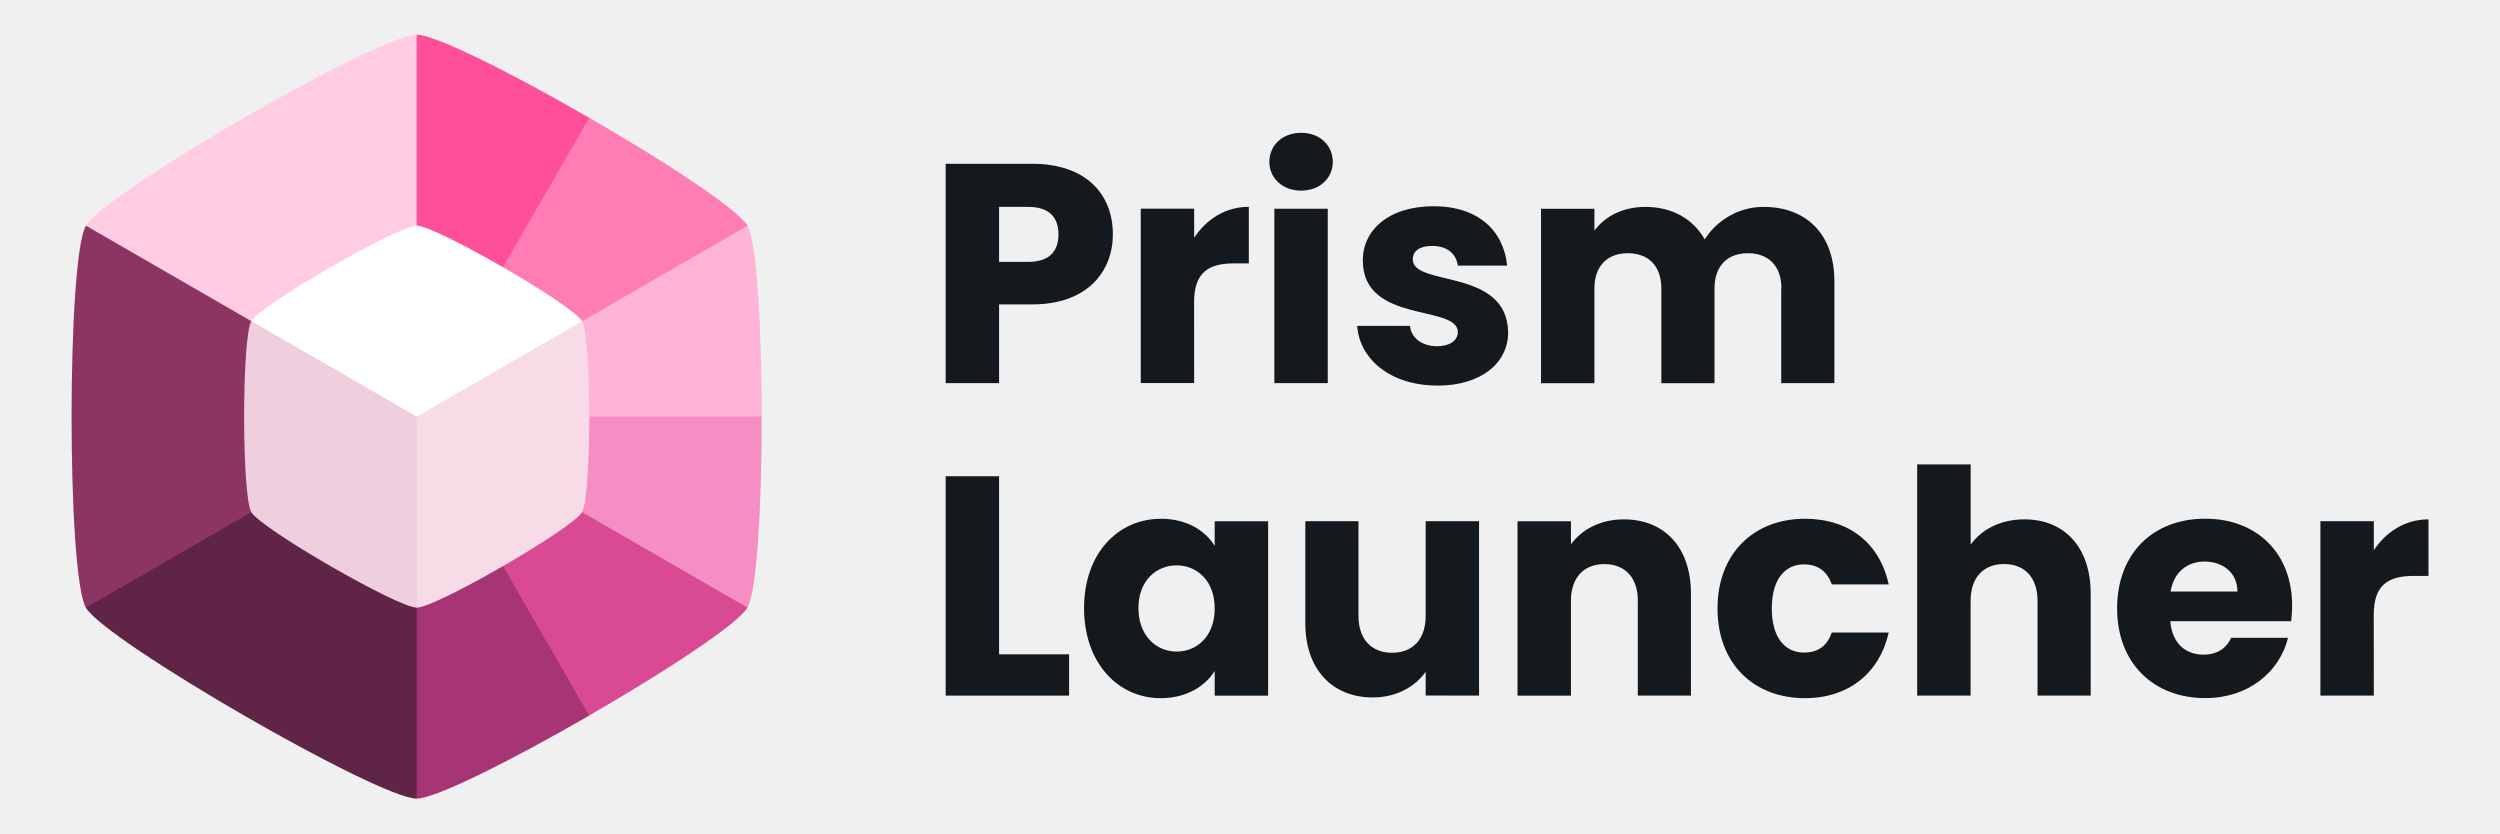
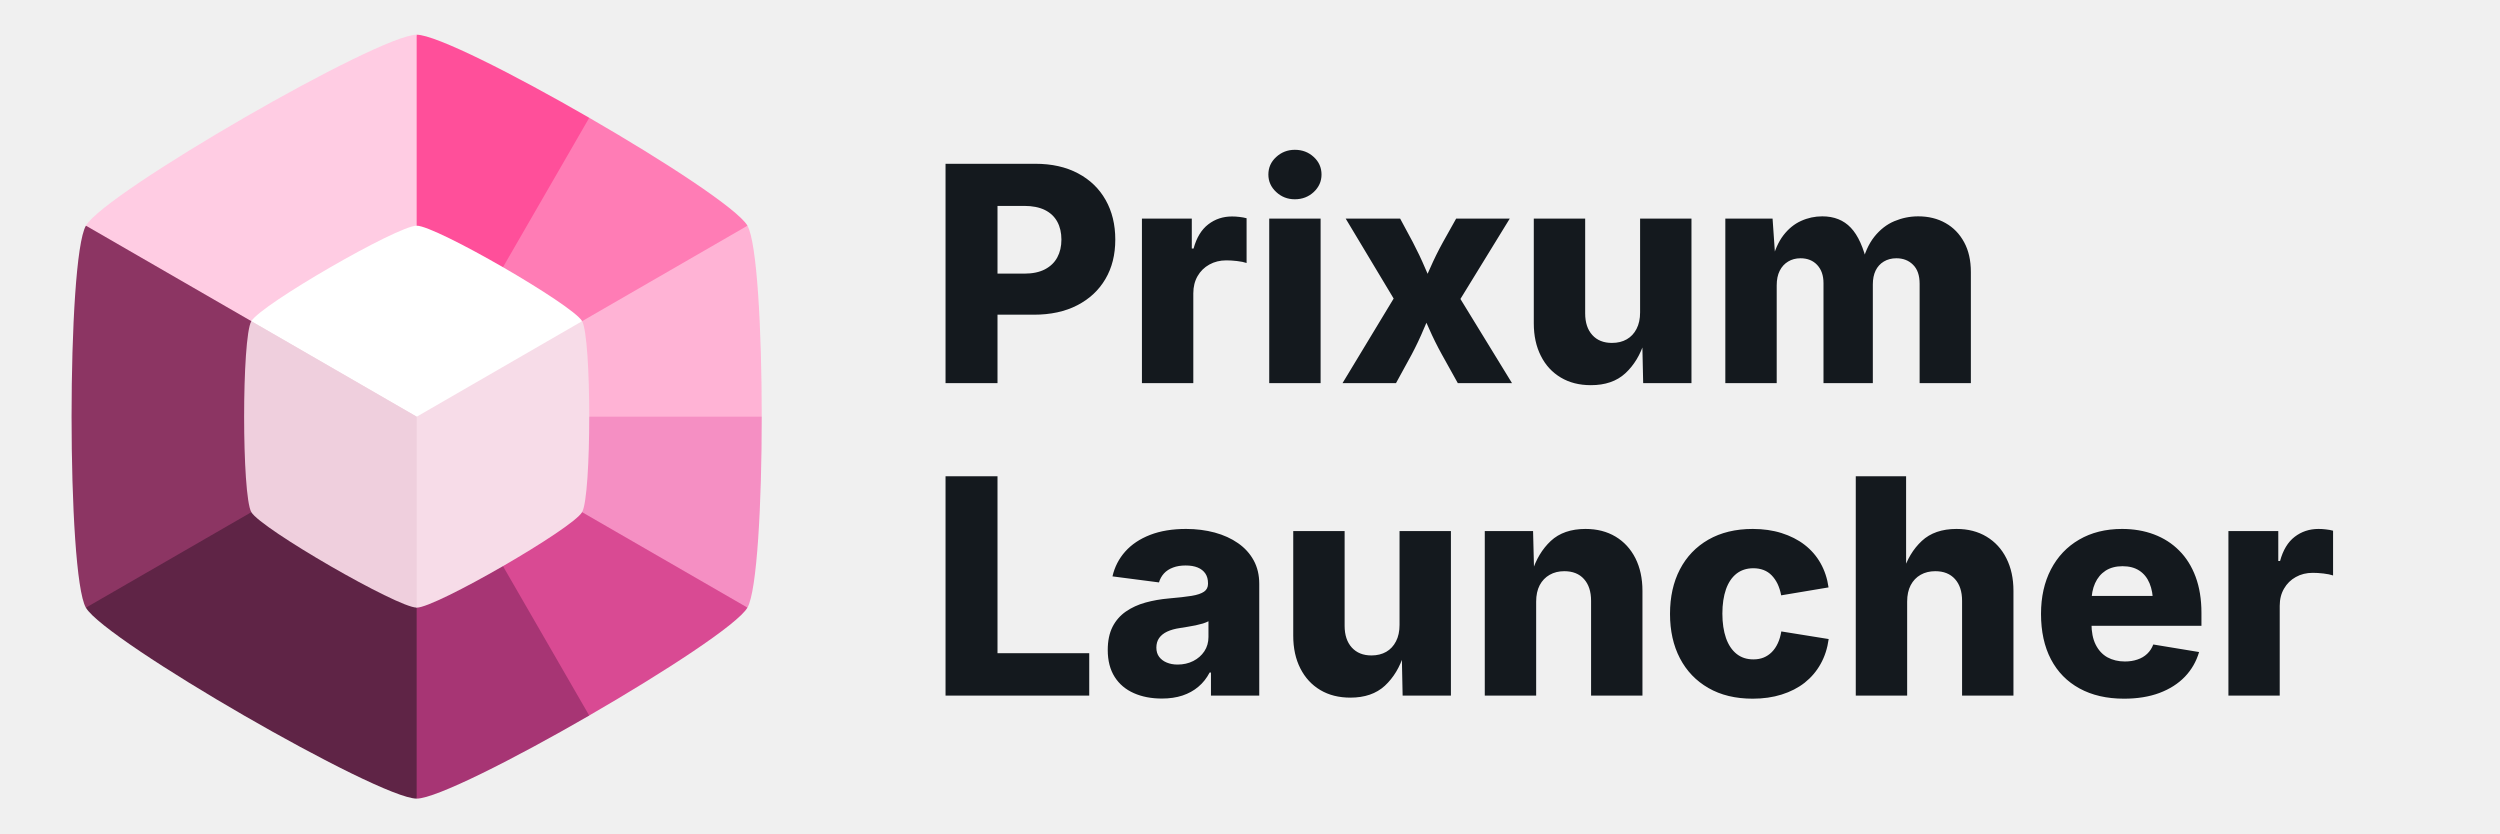
<svg xmlns="http://www.w3.org/2000/svg" width="144" height="48" version="1.1" viewBox="0 0 38.1 12.7">
  <g stroke-width=".265">
    <path d="m6.35 6.35" fill="#ffcce3" />
    <path d="m6.35 0.529-2.521 4.366 2.521 1.455 2.52-1.455 0.11-3.1c-1.151-0.665-2.339-1.266-2.63-1.266z" fill="#ff4f9a" />
    <path d="m8.98 1.795-2.63 4.555 2.52 1.455 2.521-4.366c-0.146-0.252-1.26-0.98-2.411-1.644z" fill="#ff7cb5" />
    <path d="m11.391 3.44-5.041 2.91 2.52 1.455 2.739-1.455c0-1.329-0.073-2.658-0.218-2.91z" fill="#ffb3d5" />
    <path d="m6.35 6.35v2.91h5.041c0.146-0.252 0.218-1.581 0.218-2.91z" fill="#f58fc3" />
    <path d="m6.35 6.35v2.91l2.63 1.644c1.151-0.665 2.266-1.392 2.411-1.644z" fill="#d94a93" />
    <path d="m6.35 6.35-2.521 1.455 2.521 4.366c0.291 0 1.479-0.601 2.63-1.266z" fill="#a73574" />
    <path d="m3.829 4.895-2.52 4.366c0.291 0.504 4.459 2.91 5.041 2.91v-5.821z" fill="#5f2446" />
    <path d="m1.309 3.44c-0.291 0.504-0.291 5.317 0 5.821l5.041-2.91v-2.91z" fill="#8c3563" />
    <path d="m6.35 0.529c-0.582-2e-8 -4.75 2.406-5.041 2.91l5.041 2.91z" fill="#ffcce3" />
  </g>
  <g transform="matrix(.88 0 0 .88 -10.906 -1.2421)">
    <g transform="translate(13.26 2.2776)">
      <path transform="matrix(.96975 0 0 .96975 .1921 .1921)" d="m6.35 2.939c-0.341 0-2.783 1.41-2.953 1.705l2.953 5.116 2.954-5.116c-0.171-0.295-2.613-1.705-2.954-1.705z" fill="#fff" stroke-width=".265" />
    </g>
    <path d="m16.746 6.974 2.864 4.961c0.331 0 2.699-1.367 2.864-1.654 0.165-0.286 0.165-3.021 0-3.307l-2.864 1.654z" fill="#f7dce8" stroke-width=".265" />
  </g>
  <path d="m3.83 4.895c-0.146 0.252-0.146 2.658 0 2.91 0.146 0.252 2.229 1.455 2.52 1.455v-2.91z" fill="#efcfdd" stroke-width=".265" />
-   <g fill="#14191e" stroke-width=".265" aria-label="Prism Launcher">
-     <path d="m15.669 3.991h-0.443v-0.838h0.443c0.324 0 0.462 0.162 0.462 0.419 0 0.257-0.138 0.419-0.462 0.419zm1.291-0.419c0-0.614-0.41-1.076-1.229-1.076h-1.319v3.343h0.814v-1.2h0.505c0.852 0 1.229-0.514 1.229-1.067z" />
-     <path d="m18.198 4.605c0-0.457 0.224-0.591 0.61-0.591h0.224v-0.862c-0.357 0-0.648 0.191-0.833 0.471v-0.443h-0.814v2.658h0.814z" />
-     <path d="m19.421 3.181v2.658h0.814v-2.658zm0.41-0.276c0.286 0 0.481-0.195 0.481-0.438 0-0.248-0.195-0.443-0.481-0.443-0.291 0-0.486 0.195-0.486 0.443 0 0.243 0.195 0.438 0.486 0.438z" />
-     <path d="m21.908 5.877c0.667 0 1.076-0.348 1.076-0.81-0.014-0.991-1.453-0.691-1.453-1.114 0-0.129 0.105-0.205 0.295-0.205 0.229 0 0.367 0.119 0.391 0.3h0.752c-0.052-0.524-0.433-0.905-1.119-0.905-0.695 0-1.081 0.371-1.081 0.824 0 0.976 1.448 0.667 1.448 1.095 0 0.119-0.11 0.214-0.319 0.214-0.224 0-0.391-0.124-0.41-0.31h-0.805c0.038 0.514 0.514 0.91 1.224 0.91z" />
-     <path d="m27.146 4.396v1.443h0.81v-1.553c0-0.714-0.424-1.133-1.081-1.133-0.386 0-0.719 0.214-0.895 0.495-0.181-0.319-0.505-0.495-0.905-0.495-0.348 0-0.619 0.148-0.776 0.362v-0.333h-0.814v2.658h0.814v-1.443c0-0.348 0.2-0.538 0.51-0.538 0.31 0 0.51 0.191 0.51 0.538v1.443h0.81v-1.443c0-0.348 0.2-0.538 0.51-0.538 0.31 0 0.51 0.191 0.51 0.538z" />
-     <path d="m15.226 7.258h-0.814v3.343h1.881v-0.629h-1.067z" />
-     <path d="m16.521 9.268c0 0.838 0.519 1.372 1.167 1.372 0.395 0 0.676-0.181 0.824-0.414v0.376h0.814v-2.658h-0.814v0.376c-0.143-0.233-0.424-0.414-0.819-0.414-0.652 0-1.172 0.524-1.172 1.362zm1.991 0.005c0 0.424-0.271 0.657-0.581 0.657-0.305 0-0.581-0.238-0.581-0.662s0.276-0.652 0.581-0.652c0.31 0 0.581 0.233 0.581 0.657z" />
-     <path d="m22.541 10.601v-2.658h-0.814v1.443c0 0.362-0.2 0.562-0.514 0.562-0.305 0-0.51-0.2-0.51-0.562v-1.443h-0.81v1.553c0 0.71 0.414 1.133 1.029 1.133 0.357 0 0.643-0.162 0.805-0.391v0.362z" />
-     <path d="m24.96 9.158v1.443h0.81v-1.553c0-0.714-0.41-1.133-1.024-1.133-0.357 0-0.643 0.157-0.805 0.381v-0.352h-0.814v2.658h0.814v-1.443c0-0.362 0.2-0.562 0.51-0.562 0.31 0 0.51 0.2 0.51 0.562z" />
-     <path d="m26.175 9.273c0 0.843 0.552 1.367 1.333 1.367 0.667 0 1.138-0.386 1.276-1h-0.867c-0.071 0.195-0.2 0.305-0.424 0.305-0.291 0-0.491-0.229-0.491-0.672s0.2-0.672 0.491-0.672c0.224 0 0.357 0.119 0.424 0.305h0.867c-0.138-0.633-0.61-1-1.276-1-0.781 0-1.333 0.529-1.333 1.367z" />
-     <path d="m29.218 7.077v3.524h0.814v-1.443c0-0.362 0.2-0.562 0.51-0.562 0.31 0 0.51 0.2 0.51 0.562v1.443h0.81v-1.553c0-0.714-0.405-1.133-1.01-1.133-0.367 0-0.657 0.157-0.819 0.386v-1.224z" />
-     <path d="m33.599 8.558c0.271 0 0.5 0.167 0.5 0.457h-1.019c0.048-0.295 0.252-0.457 0.519-0.457zm1.272 1.162h-0.867c-0.067 0.143-0.195 0.257-0.424 0.257-0.262 0-0.476-0.162-0.505-0.51h1.843c0.009-0.081 0.014-0.162 0.014-0.238 0-0.81-0.548-1.324-1.324-1.324-0.791 0-1.343 0.524-1.343 1.367 0 0.843 0.562 1.367 1.343 1.367 0.662 0 1.133-0.4 1.262-0.919z" />
-     <path d="m36.176 9.368c0-0.457 0.224-0.591 0.61-0.591h0.224v-0.862c-0.357 0-0.648 0.191-0.833 0.471v-0.443h-0.814v2.658h0.814z" />
+   <g fill="#14191e" aria-label="Prixum Launcher">
+     <path d="M14.41 5.839L14.41 2.496L15.779 2.496C16.03 2.496 16.247 2.545 16.429 2.642C16.612 2.739 16.752 2.874 16.85 3.048C16.948 3.221 16.997 3.423 16.997 3.651C16.997 3.882 16.947 4.082 16.846 4.253C16.746 4.423 16.604 4.556 16.418 4.652C16.233 4.748 16.012 4.796 15.756 4.796L14.908 4.796L14.908 4.17L15.613 4.17C15.737 4.17 15.841 4.148 15.924 4.105C16.008 4.061 16.071 4.001 16.113 3.923C16.155 3.845 16.176 3.755 16.176 3.651C16.176 3.547 16.155 3.456 16.113 3.379C16.071 3.302 16.008 3.242 15.923 3.2C15.839 3.159 15.735 3.138 15.61 3.138L15.202 3.138L15.202 5.839L14.41 5.839M17.403 5.839L17.403 3.331L18.163 3.331L18.163 3.788L18.19 3.788C18.235 3.622 18.31 3.499 18.414 3.419C18.518 3.339 18.638 3.299 18.776 3.299C18.812 3.299 18.85 3.301 18.889 3.306C18.929 3.31 18.965 3.317 18.998 3.326L18.998 4.008C18.961 3.995 18.912 3.985 18.851 3.978C18.791 3.971 18.736 3.968 18.689 3.968C18.593 3.968 18.507 3.989 18.43 4.032C18.354 4.074 18.294 4.133 18.251 4.208C18.208 4.283 18.186 4.37 18.186 4.47L18.186 5.839L17.403 5.839M19.343 5.839L19.343 3.331L20.126 3.331L20.126 5.839L19.343 5.839M19.733 3.037C19.623 3.037 19.528 3 19.449 2.926C19.369 2.852 19.33 2.763 19.33 2.66C19.33 2.555 19.369 2.466 19.449 2.393C19.528 2.32 19.623 2.283 19.733 2.283C19.846 2.283 19.942 2.319 20.021 2.392C20.1 2.464 20.14 2.554 20.14 2.66C20.14 2.764 20.1 2.853 20.021 2.927C19.942 3 19.846 3.037 19.733 3.037M20.46 5.839L21.423 4.246L21.423 4.856L20.508 3.331L21.338 3.331L21.531 3.69C21.599 3.82 21.662 3.952 21.719 4.086C21.776 4.22 21.834 4.349 21.892 4.475L21.616 4.475C21.677 4.351 21.737 4.221 21.795 4.087C21.854 3.952 21.919 3.82 21.991 3.69L22.192 3.331L23.009 3.331L22.071 4.859L22.071 4.253L23.043 5.839L22.217 5.839L21.975 5.404C21.903 5.274 21.837 5.141 21.777 5.004C21.718 4.868 21.658 4.738 21.598 4.614L21.874 4.614C21.817 4.738 21.76 4.868 21.702 5.004C21.645 5.141 21.582 5.274 21.513 5.404L21.275 5.839L20.46 5.839M24.245 5.87C24.07 5.87 23.918 5.832 23.787 5.754C23.656 5.676 23.554 5.566 23.483 5.424C23.411 5.282 23.375 5.117 23.375 4.928L23.375 3.331L24.158 3.331L24.158 4.776C24.158 4.916 24.194 5.026 24.267 5.106C24.339 5.186 24.439 5.226 24.566 5.226C24.653 5.226 24.728 5.208 24.792 5.171C24.855 5.135 24.905 5.082 24.941 5.012C24.977 4.943 24.995 4.859 24.995 4.762L24.995 3.331L25.778 3.331L25.778 5.839L25.042 5.839L25.028 5.206L25.062 5.206C24.999 5.407 24.902 5.567 24.77 5.689C24.639 5.81 24.464 5.87 24.245 5.87M26.294 5.839L26.294 3.331L27.014 3.331L27.059 3.981L27.005 3.981C27.044 3.818 27.102 3.687 27.179 3.586C27.256 3.486 27.346 3.413 27.448 3.367C27.551 3.32 27.659 3.297 27.772 3.297C27.952 3.297 28.097 3.355 28.206 3.47C28.316 3.585 28.401 3.773 28.461 4.035L28.374 4.035C28.414 3.86 28.478 3.718 28.564 3.609C28.651 3.5 28.753 3.42 28.869 3.371C28.986 3.322 29.107 3.297 29.233 3.297C29.39 3.297 29.529 3.331 29.649 3.399C29.77 3.467 29.864 3.564 29.933 3.691C30.002 3.817 30.036 3.969 30.036 4.147L30.036 5.839L29.255 5.839L29.255 4.325C29.255 4.197 29.222 4.101 29.155 4.035C29.089 3.969 29.004 3.936 28.901 3.936C28.828 3.936 28.764 3.953 28.709 3.986C28.654 4.019 28.613 4.065 28.584 4.124C28.556 4.183 28.542 4.253 28.542 4.333L28.542 5.839L27.79 5.839L27.79 4.313C27.79 4.198 27.758 4.107 27.694 4.038C27.63 3.97 27.545 3.936 27.44 3.936C27.369 3.936 27.305 3.953 27.251 3.986C27.196 4.019 27.154 4.065 27.123 4.126C27.092 4.187 27.077 4.261 27.077 4.349L27.077 5.839L26.294 5.839Z" />
+     <path d="M14.41 10.601L14.41 7.258L15.202 7.258L15.202 9.955L16.6 9.955L16.6 10.601L14.41 10.601M17.708 10.646C17.548 10.646 17.405 10.619 17.281 10.564C17.156 10.509 17.058 10.427 16.988 10.317C16.918 10.207 16.882 10.07 16.882 9.905C16.882 9.766 16.907 9.649 16.955 9.553C17.004 9.457 17.072 9.38 17.158 9.32C17.245 9.26 17.345 9.214 17.457 9.183C17.569 9.152 17.689 9.131 17.816 9.12C17.958 9.108 18.072 9.095 18.159 9.081C18.246 9.067 18.309 9.045 18.35 9.017C18.39 8.989 18.41 8.949 18.41 8.898L18.41 8.889C18.41 8.831 18.397 8.781 18.37 8.741C18.343 8.701 18.304 8.67 18.253 8.649C18.202 8.628 18.141 8.618 18.069 8.618C17.997 8.618 17.933 8.628 17.878 8.649C17.821 8.67 17.775 8.7 17.739 8.739C17.704 8.778 17.678 8.823 17.663 8.876L16.954 8.784C16.987 8.64 17.052 8.514 17.148 8.406C17.245 8.297 17.371 8.213 17.527 8.152C17.684 8.091 17.867 8.061 18.076 8.061C18.232 8.061 18.377 8.08 18.512 8.116C18.648 8.153 18.766 8.207 18.868 8.278C18.97 8.349 19.049 8.436 19.106 8.54C19.163 8.644 19.191 8.764 19.191 8.898L19.191 10.601L18.455 10.601L18.455 10.249L18.435 10.249C18.39 10.335 18.333 10.408 18.263 10.466C18.194 10.525 18.113 10.569 18.021 10.6C17.929 10.63 17.825 10.646 17.708 10.646M17.946 10.128C18.034 10.128 18.114 10.11 18.185 10.074C18.256 10.038 18.312 9.989 18.354 9.926C18.396 9.863 18.417 9.79 18.417 9.708L18.417 9.468C18.395 9.48 18.366 9.491 18.333 9.502C18.299 9.512 18.262 9.521 18.222 9.53C18.181 9.538 18.141 9.545 18.101 9.552C18.06 9.559 18.021 9.565 17.984 9.571C17.908 9.582 17.843 9.6 17.789 9.625C17.735 9.65 17.694 9.683 17.665 9.724C17.637 9.764 17.623 9.813 17.623 9.87C17.623 9.925 17.637 9.972 17.665 10.01C17.694 10.048 17.732 10.077 17.78 10.097C17.828 10.117 17.883 10.128 17.946 10.128M20.58 10.632C20.405 10.632 20.252 10.594 20.121 10.516C19.99 10.438 19.889 10.328 19.817 10.186C19.745 10.044 19.709 9.879 19.709 9.69L19.709 8.093L20.492 8.093L20.492 9.537C20.492 9.678 20.529 9.788 20.601 9.868C20.674 9.948 20.773 9.989 20.901 9.989C20.987 9.989 21.063 9.97 21.126 9.934C21.19 9.897 21.239 9.844 21.275 9.774C21.311 9.705 21.329 9.621 21.329 9.524L21.329 8.093L22.112 8.093L22.112 10.601L21.376 10.601L21.363 9.968L21.396 9.968C21.334 10.169 21.236 10.329 21.105 10.451C20.973 10.572 20.798 10.632 20.58 10.632M23.411 9.169L23.411 10.601L22.628 10.601L22.628 8.093L23.364 8.093L23.38 8.725L23.346 8.725C23.407 8.526 23.504 8.366 23.634 8.244C23.765 8.122 23.942 8.061 24.163 8.061C24.338 8.061 24.49 8.1 24.621 8.178C24.751 8.256 24.852 8.366 24.924 8.508C24.995 8.65 25.031 8.815 25.031 9.004L25.031 10.601L24.248 10.601L24.248 9.156C24.248 9.015 24.212 8.905 24.14 8.825C24.069 8.745 23.968 8.705 23.84 8.705C23.756 8.705 23.682 8.723 23.617 8.76C23.552 8.797 23.501 8.85 23.465 8.918C23.429 8.987 23.411 9.071 23.411 9.169M26.712 10.648C26.45 10.648 26.225 10.594 26.036 10.485C25.848 10.377 25.703 10.226 25.602 10.032C25.501 9.838 25.451 9.613 25.451 9.356C25.451 9.097 25.501 8.871 25.602 8.677C25.703 8.483 25.848 8.332 26.036 8.224C26.225 8.116 26.45 8.061 26.712 8.061C26.872 8.061 27.018 8.082 27.151 8.124C27.284 8.166 27.401 8.225 27.501 8.302C27.602 8.38 27.683 8.473 27.745 8.583C27.807 8.693 27.848 8.816 27.867 8.952L27.145 9.073C27.133 9.007 27.114 8.949 27.09 8.898C27.065 8.847 27.035 8.804 27 8.768C26.965 8.732 26.924 8.705 26.877 8.687C26.829 8.669 26.777 8.66 26.721 8.66C26.62 8.66 26.535 8.688 26.465 8.742C26.395 8.797 26.341 8.876 26.304 8.98C26.268 9.084 26.249 9.208 26.249 9.351C26.249 9.495 26.268 9.619 26.304 9.724C26.341 9.829 26.395 9.909 26.465 9.965C26.535 10.021 26.62 10.049 26.721 10.049C26.779 10.049 26.831 10.04 26.878 10.021C26.924 10.002 26.965 9.975 27.002 9.938C27.039 9.901 27.069 9.857 27.094 9.803C27.119 9.75 27.136 9.69 27.147 9.623L27.869 9.739C27.85 9.88 27.809 10.006 27.747 10.117C27.685 10.229 27.604 10.324 27.504 10.404C27.403 10.483 27.286 10.543 27.152 10.585C27.019 10.627 26.872 10.648 26.712 10.648M29.065 9.169L29.065 10.601L28.282 10.601L28.282 7.258L29.049 7.258L29.049 8.725L29 8.725C29.061 8.526 29.157 8.366 29.288 8.244C29.419 8.122 29.595 8.061 29.817 8.061C29.992 8.061 30.144 8.1 30.274 8.178C30.404 8.256 30.506 8.366 30.577 8.508C30.649 8.65 30.685 8.815 30.685 9.004L30.685 10.601L29.902 10.601L29.902 9.156C29.902 9.015 29.866 8.905 29.794 8.825C29.722 8.745 29.622 8.705 29.494 8.705C29.41 8.705 29.335 8.723 29.27 8.76C29.205 8.797 29.155 8.85 29.119 8.918C29.083 8.987 29.065 9.071 29.065 9.169M32.37 10.648C32.108 10.648 31.882 10.596 31.692 10.492C31.502 10.388 31.357 10.24 31.256 10.047C31.155 9.854 31.105 9.623 31.105 9.356C31.105 9.098 31.155 8.873 31.256 8.678C31.357 8.484 31.5 8.332 31.686 8.224C31.871 8.116 32.089 8.061 32.341 8.061C32.517 8.061 32.679 8.089 32.826 8.144C32.974 8.2 33.102 8.281 33.21 8.39C33.319 8.498 33.402 8.632 33.461 8.79C33.52 8.949 33.55 9.132 33.55 9.34L33.55 9.537L31.383 9.537L31.383 9.082L33.178 9.082L32.812 9.19C32.812 9.073 32.794 8.973 32.759 8.889C32.724 8.805 32.672 8.741 32.603 8.696C32.534 8.651 32.449 8.629 32.347 8.629C32.246 8.629 32.16 8.652 32.089 8.697C32.019 8.743 31.966 8.806 31.929 8.888C31.892 8.97 31.874 9.065 31.874 9.174L31.874 9.502C31.874 9.63 31.895 9.738 31.938 9.824C31.981 9.91 32.04 9.974 32.116 10.017C32.193 10.059 32.282 10.081 32.383 10.081C32.454 10.081 32.518 10.071 32.575 10.051C32.633 10.032 32.682 10.003 32.723 9.964C32.764 9.925 32.795 9.878 32.816 9.822L33.514 9.937C33.472 10.081 33.4 10.206 33.298 10.313C33.195 10.42 33.066 10.502 32.909 10.561C32.753 10.619 32.573 10.648 32.37 10.648M33.961 10.601L33.961 8.093L34.721 8.093L34.721 8.55L34.748 8.55C34.793 8.384 34.867 8.261 34.971 8.181C35.075 8.101 35.196 8.061 35.334 8.061C35.37 8.061 35.407 8.063 35.447 8.068C35.487 8.072 35.523 8.079 35.556 8.088L35.556 8.77C35.518 8.757 35.469 8.747 35.409 8.74C35.348 8.733 35.294 8.73 35.246 8.73C35.15 8.73 35.064 8.751 34.988 8.794C34.912 8.836 34.852 8.895 34.809 8.97C34.765 9.045 34.743 9.132 34.743 9.232L34.743 10.601L33.961 10.601Z" />
  </g>
</svg>
